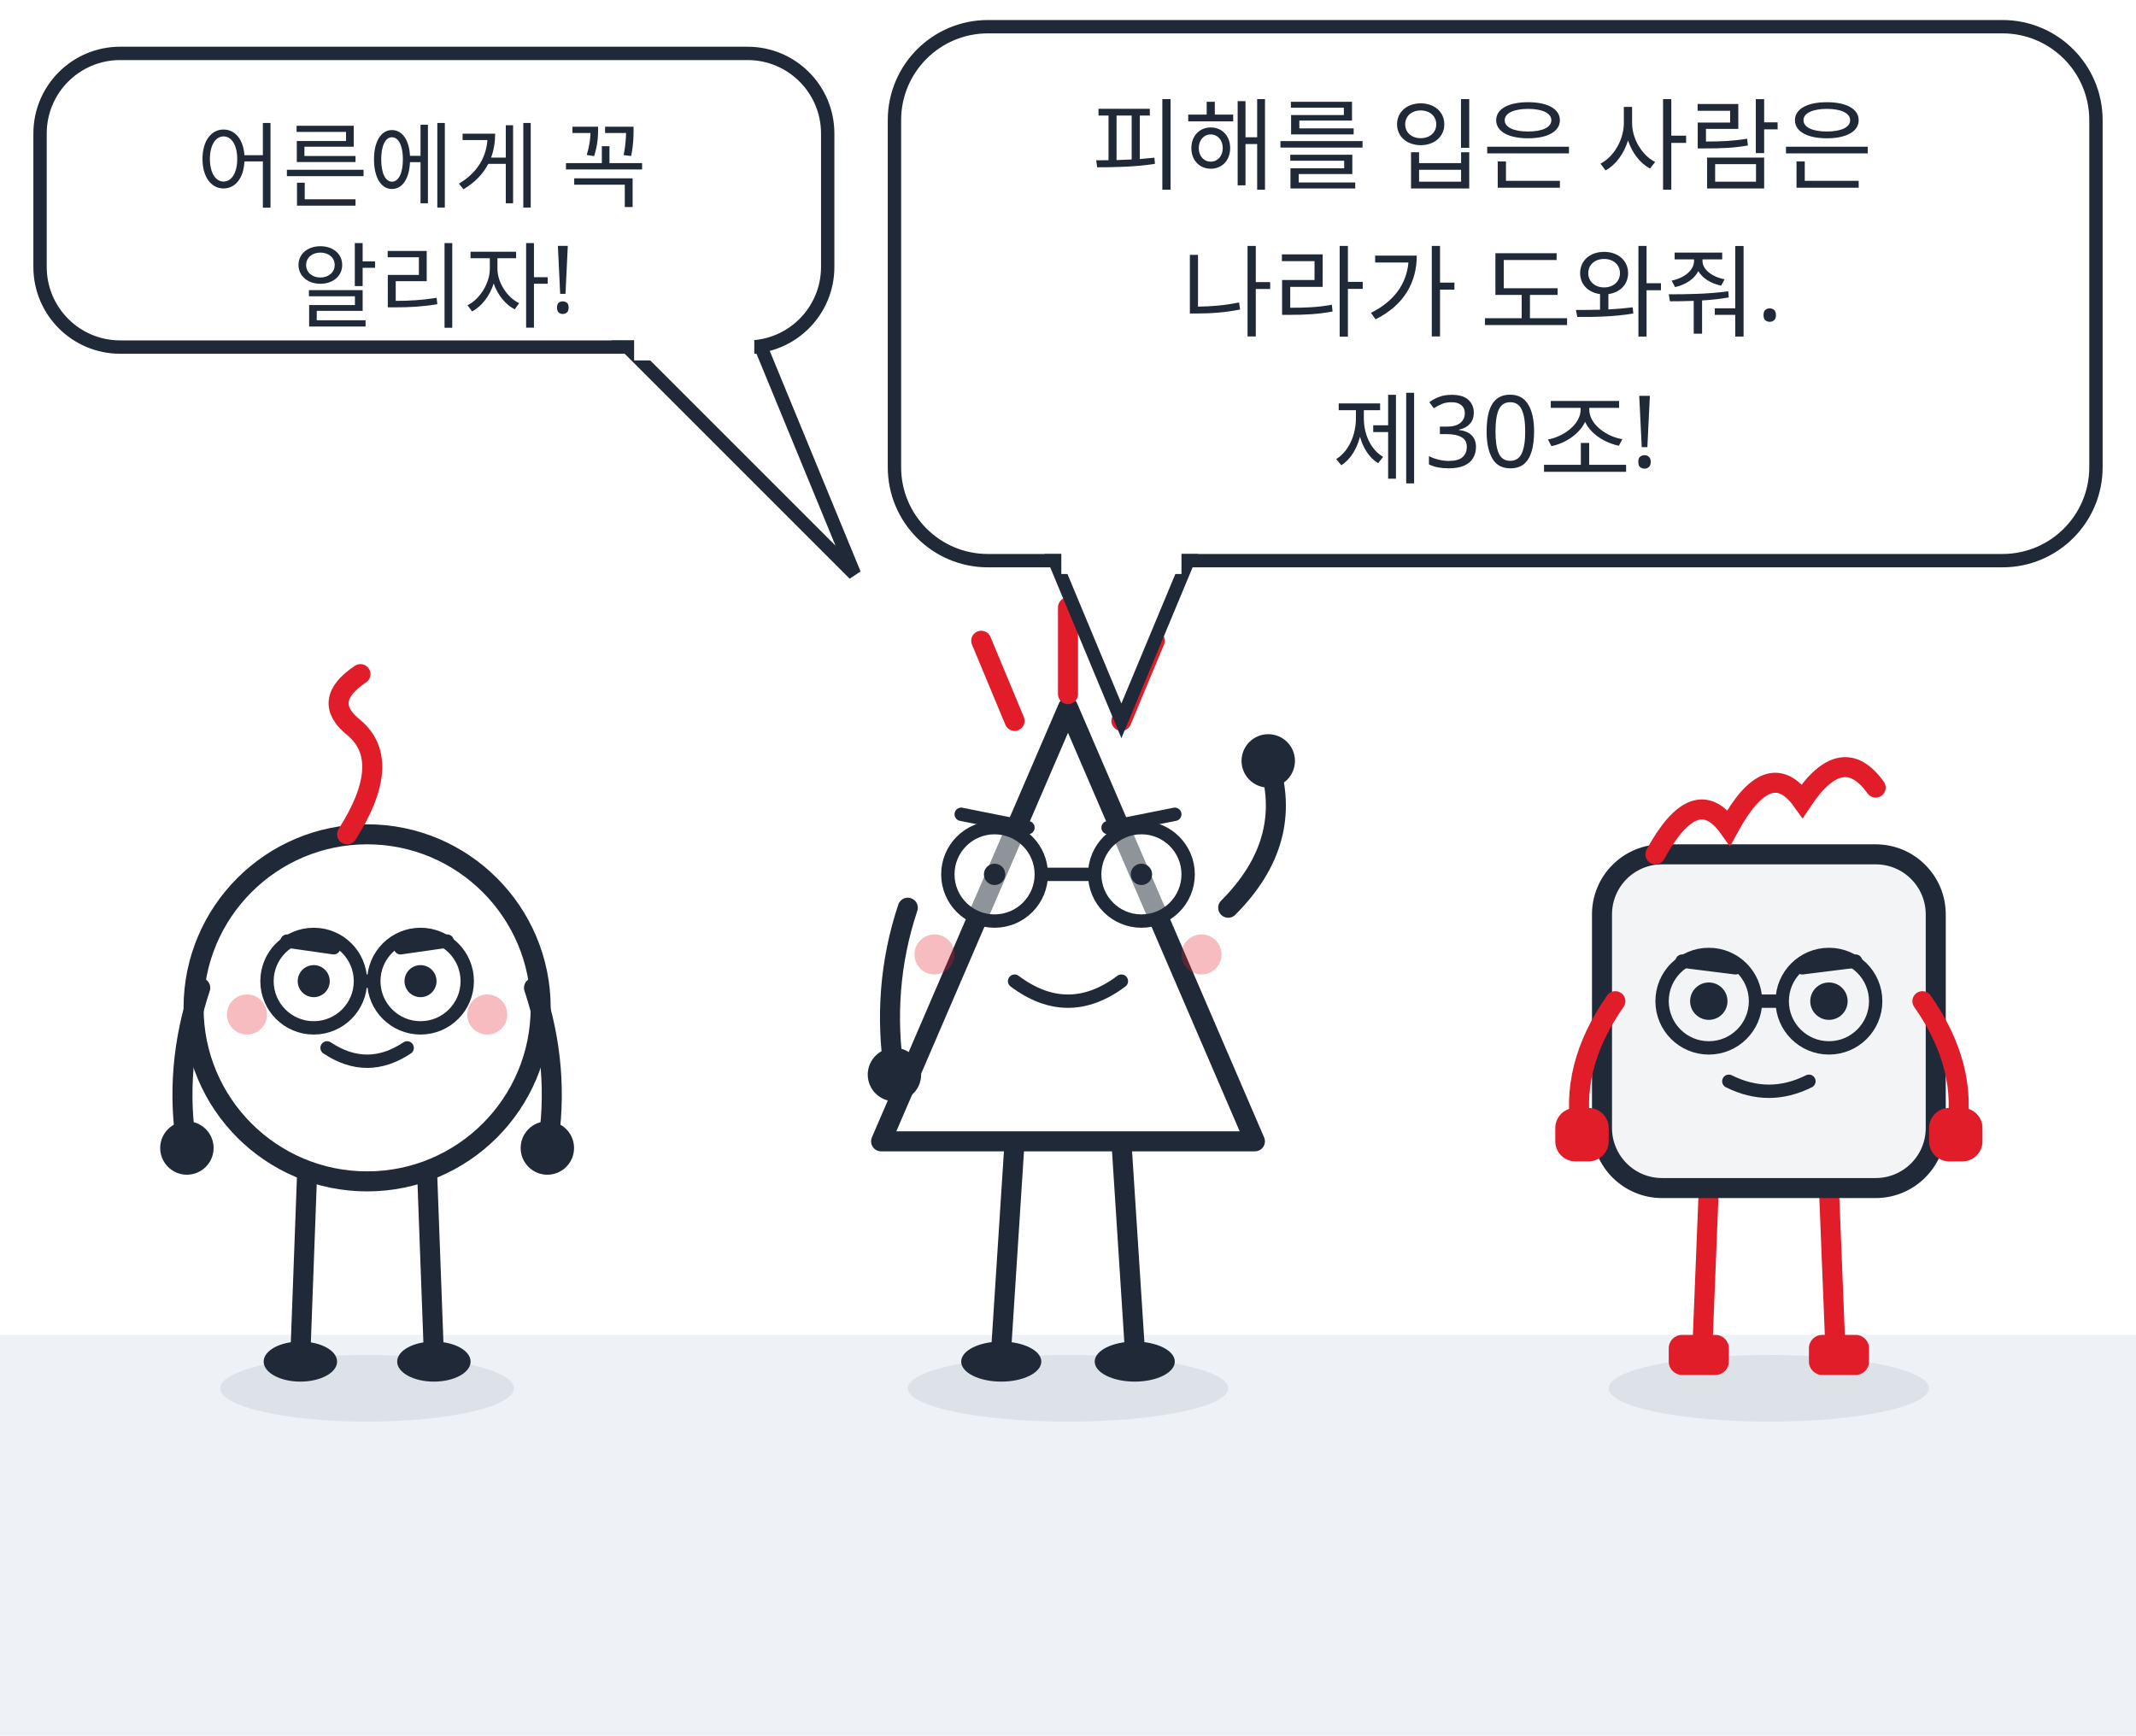
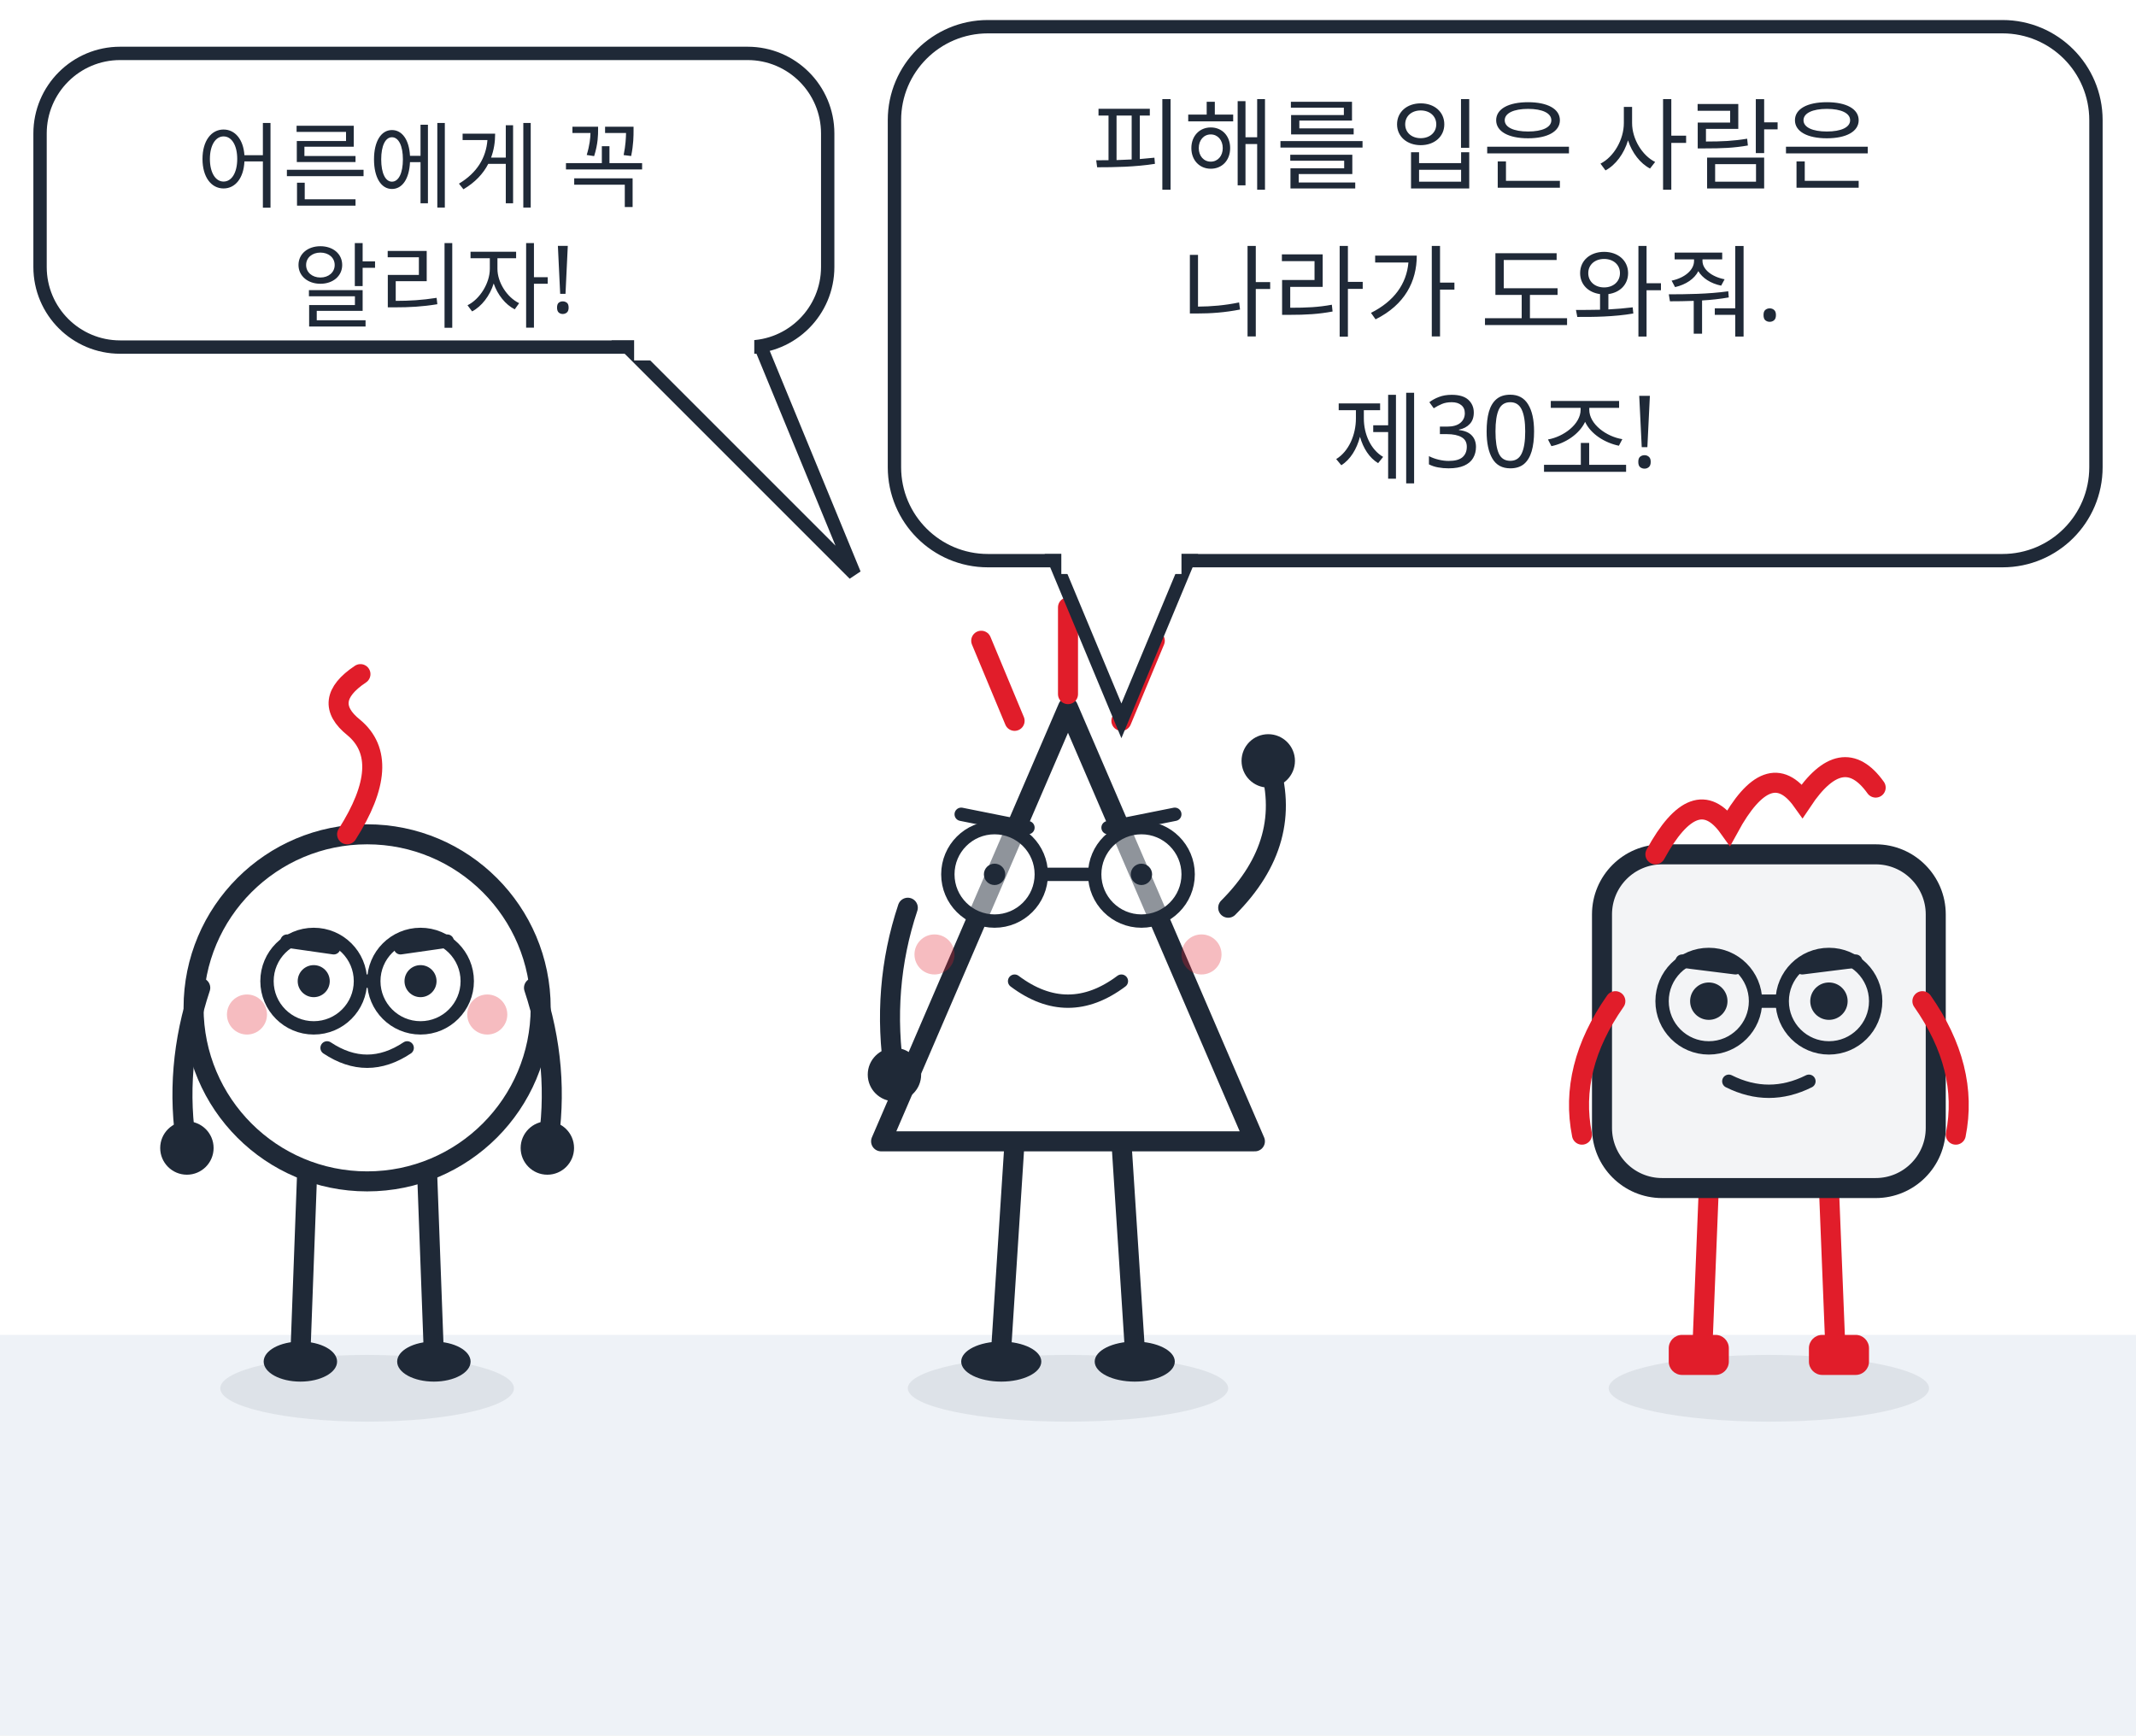
<svg xmlns="http://www.w3.org/2000/svg" viewBox="0 0 320 260" role="img" aria-label="세모가 범죄 피해를 입으면 나라가 도와준다고 헌법 제30조를 설명하는 장면">
  <rect width="320" height="260" fill="#ffffff" />
  <rect y="200" width="320" height="60" fill="#eef2f7" />
  <circle cx="22" cy="22" r="13" fill="#e11d2a" />
  <text x="22" y="27" text-anchor="middle" font-family="'Pretendard', sans-serif" font-size="14" font-weight="bold" fill="#ffffff">3</text>
  <g transform="translate(55,206)">
    <ellipse cx="0" cy="2" rx="22" ry="5" fill="#1f2937" opacity="0.08" />
    <line x1="-9" y1="-30" x2="-10" y2="-3" stroke="#1f2937" stroke-width="3" stroke-linecap="round" />
    <line x1="9" y1="-30" x2="10" y2="-3" stroke="#1f2937" stroke-width="3" stroke-linecap="round" />
    <ellipse cx="-10" cy="-2" rx="5.5" ry="3" fill="#1f2937" />
    <ellipse cx="10" cy="-2" rx="5.5" ry="3" fill="#1f2937" />
    <circle cx="0" cy="-55" r="26" fill="#ffffff" stroke="#1f2937" stroke-width="3" />
    <path d="M -3,-81 Q 4,-92 -2,-97 Q -7,-101 -1,-105" stroke="#e11d2a" stroke-width="3" stroke-linecap="round" fill="none" />
    <path d="M -25,-58 Q -29,-46 -27,-34" stroke="#1f2937" stroke-width="3" stroke-linecap="round" fill="none" />
    <circle cx="-27" cy="-34" r="4" fill="#1f2937" />
    <path d="M 25,-58 Q 29,-46 27,-34" stroke="#1f2937" stroke-width="3" stroke-linecap="round" fill="none" />
    <circle cx="27" cy="-34" r="4" fill="#1f2937" />
    <circle cx="-18" cy="-54" r="3" fill="#e11d2a" opacity="0.3" />
    <circle cx="18" cy="-54" r="3" fill="#e11d2a" opacity="0.3" />
    <circle cx="-8" cy="-59" r="2.4" fill="#1f2937" />
    <circle cx="8" cy="-59" r="2.4" fill="#1f2937" />
    <g fill="none" stroke="#1f2937" stroke-width="2">
      <circle cx="-8" cy="-59" r="7" />
      <circle cx="8" cy="-59" r="7" />
      <path d="M -1,-59 h2" />
    </g>
    <line x1="-12" y1="-65" x2="-5" y2="-64" stroke="#1f2937" stroke-width="2" stroke-linecap="round" />
    <line x1="5" y1="-64" x2="12" y2="-65" stroke="#1f2937" stroke-width="2" stroke-linecap="round" />
    <path d="M -6,-49 Q 0,-45 6,-49" stroke="#1f2937" stroke-width="2" stroke-linecap="round" fill="none" />
  </g>
  <g transform="translate(160,206)">
    <ellipse cx="0" cy="2" rx="24" ry="5" fill="#1f2937" opacity="0.08" />
    <line x1="-8" y1="-35" x2="-10" y2="-4" stroke="#1f2937" stroke-width="3" stroke-linecap="round" />
    <line x1="8" y1="-35" x2="10" y2="-4" stroke="#1f2937" stroke-width="3" stroke-linecap="round" />
    <ellipse cx="-10" cy="-2" rx="6" ry="3" fill="#1f2937" />
    <ellipse cx="10" cy="-2" rx="6" ry="3" fill="#1f2937" />
    <polygon points="0,-100 -28,-35 28,-35" fill="#ffffff" stroke="#1f2937" stroke-width="3" stroke-linejoin="round" />
    <path d="M -8,-98 L -13,-110" stroke="#e11d2a" stroke-width="3" stroke-linecap="round" />
    <path d="M 0,-102 L 0,-115" stroke="#e11d2a" stroke-width="3" stroke-linecap="round" />
    <path d="M 8,-98 L 13,-110" stroke="#e11d2a" stroke-width="3" stroke-linecap="round" />
    <path d="M -24,-70 Q -28,-58 -26,-45" stroke="#1f2937" stroke-width="3" stroke-linecap="round" fill="none" />
    <circle cx="-26" cy="-45" r="4" fill="#1f2937" />
    <path d="M 24,-70 Q 34,-80 30,-92" stroke="#1f2937" stroke-width="3" stroke-linecap="round" fill="none" />
    <circle cx="30" cy="-92" r="4" fill="#1f2937" />
    <line x1="-16" y1="-84" x2="-6" y2="-82" stroke="#1f2937" stroke-width="2" stroke-linecap="round" />
    <line x1="6" y1="-82" x2="16" y2="-84" stroke="#1f2937" stroke-width="2" stroke-linecap="round" />
    <circle cx="-11" cy="-75" r="7" fill="#ffffff" fill-opacity="0.5" stroke="#1f2937" stroke-width="2" />
    <circle cx="11" cy="-75" r="7" fill="#ffffff" fill-opacity="0.5" stroke="#1f2937" stroke-width="2" />
    <line x1="-4" y1="-75" x2="4" y2="-75" stroke="#1f2937" stroke-width="2" />
    <circle cx="-11" cy="-75" r="1.6" fill="#1f2937" />
    <circle cx="11" cy="-75" r="1.6" fill="#1f2937" />
    <circle cx="-20" cy="-63" r="3" fill="#e11d2a" opacity="0.3" />
    <circle cx="20" cy="-63" r="3" fill="#e11d2a" opacity="0.3" />
    <path d="M -8,-59 Q 0,-53 8,-59" stroke="#1f2937" stroke-width="2" stroke-linecap="round" fill="none" />
  </g>
  <g transform="translate(265,206)">
    <ellipse cx="0" cy="2" rx="24" ry="5" fill="#1f2937" opacity="0.08" />
    <line x1="-9" y1="-28" x2="-10" y2="-3" stroke="#e11d2a" stroke-width="3" stroke-linecap="round" />
    <line x1="9" y1="-28" x2="10" y2="-3" stroke="#e11d2a" stroke-width="3" stroke-linecap="round" />
    <rect x="-15" y="-6" width="9" height="6" rx="2" fill="#e11d2a" />
    <rect x="6" y="-6" width="9" height="6" rx="2" fill="#e11d2a" />
    <rect x="-25" y="-78" width="50" height="50" rx="9" fill="#f3f4f6" stroke="#1f2937" stroke-width="3" />
    <path d="M -17,-78 q6 -11 11 -4 q6 -11 11 -4 q6 -9 11 -2" fill="none" stroke="#e11d2a" stroke-width="3" stroke-linecap="round" />
    <path d="M -23,-56 Q -30,-46 -28,-36" stroke="#e11d2a" stroke-width="3" stroke-linecap="round" fill="none" />
-     <rect x="-32" y="-40" width="8" height="8" rx="3" fill="#e11d2a" />
    <path d="M 23,-56 Q 30,-46 28,-36" stroke="#e11d2a" stroke-width="3" stroke-linecap="round" fill="none" />
-     <rect x="24" y="-40" width="8" height="8" rx="3" fill="#e11d2a" />
    <circle cx="-9" cy="-56" r="2.8" fill="#1f2937" />
    <circle cx="9" cy="-56" r="2.8" fill="#1f2937" />
    <g fill="none" stroke="#1f2937" stroke-width="2">
      <circle cx="-9" cy="-56" r="7" />
      <circle cx="9" cy="-56" r="7" />
      <path d="M -2,-56 h4" />
    </g>
    <line x1="-13" y1="-62" x2="-5" y2="-61" stroke="#1f2937" stroke-width="2" stroke-linecap="round" />
    <line x1="5" y1="-61" x2="13" y2="-62" stroke="#1f2937" stroke-width="2" stroke-linecap="round" />
    <path d="M -6,-44 Q 0,-41 6,-44" stroke="#1f2937" stroke-width="2" stroke-linecap="round" fill="none" />
  </g>
  <rect x="6" y="8" width="118" height="44" rx="12" fill="#ffffff" stroke="#1f2937" stroke-width="2" />
  <polygon points="94,52 114,52 128,86" fill="#ffffff" stroke="#1f2937" stroke-width="2" />
  <rect x="95" y="50" width="18" height="4" fill="#ffffff" />
  <text x="65" y="30" text-anchor="middle" font-family="'Pretendard', sans-serif" font-size="14" fill="#1f2937">
    <tspan x="65" dy="0">어른에게 꼭</tspan>
    <tspan x="65" dy="18">알리자!</tspan>
  </text>
  <rect x="134" y="4" width="180" height="80" rx="14" fill="#ffffff" stroke="#1f2937" stroke-width="2" />
  <polygon points="158,84 178,84 168,108" fill="#ffffff" stroke="#1f2937" stroke-width="2" />
  <rect x="159" y="82" width="18" height="4" fill="#ffffff" />
  <text x="224" y="44" text-anchor="middle" dominant-baseline="middle" font-family="'Pretendard', sans-serif" font-size="15" fill="#1f2937">
    <tspan x="224" dy="-22">피해를 입은 사람은</tspan>
    <tspan x="224" dy="22">나라가 도와줘.</tspan>
    <tspan x="224" dy="22">제30조!</tspan>
  </text>
</svg>
